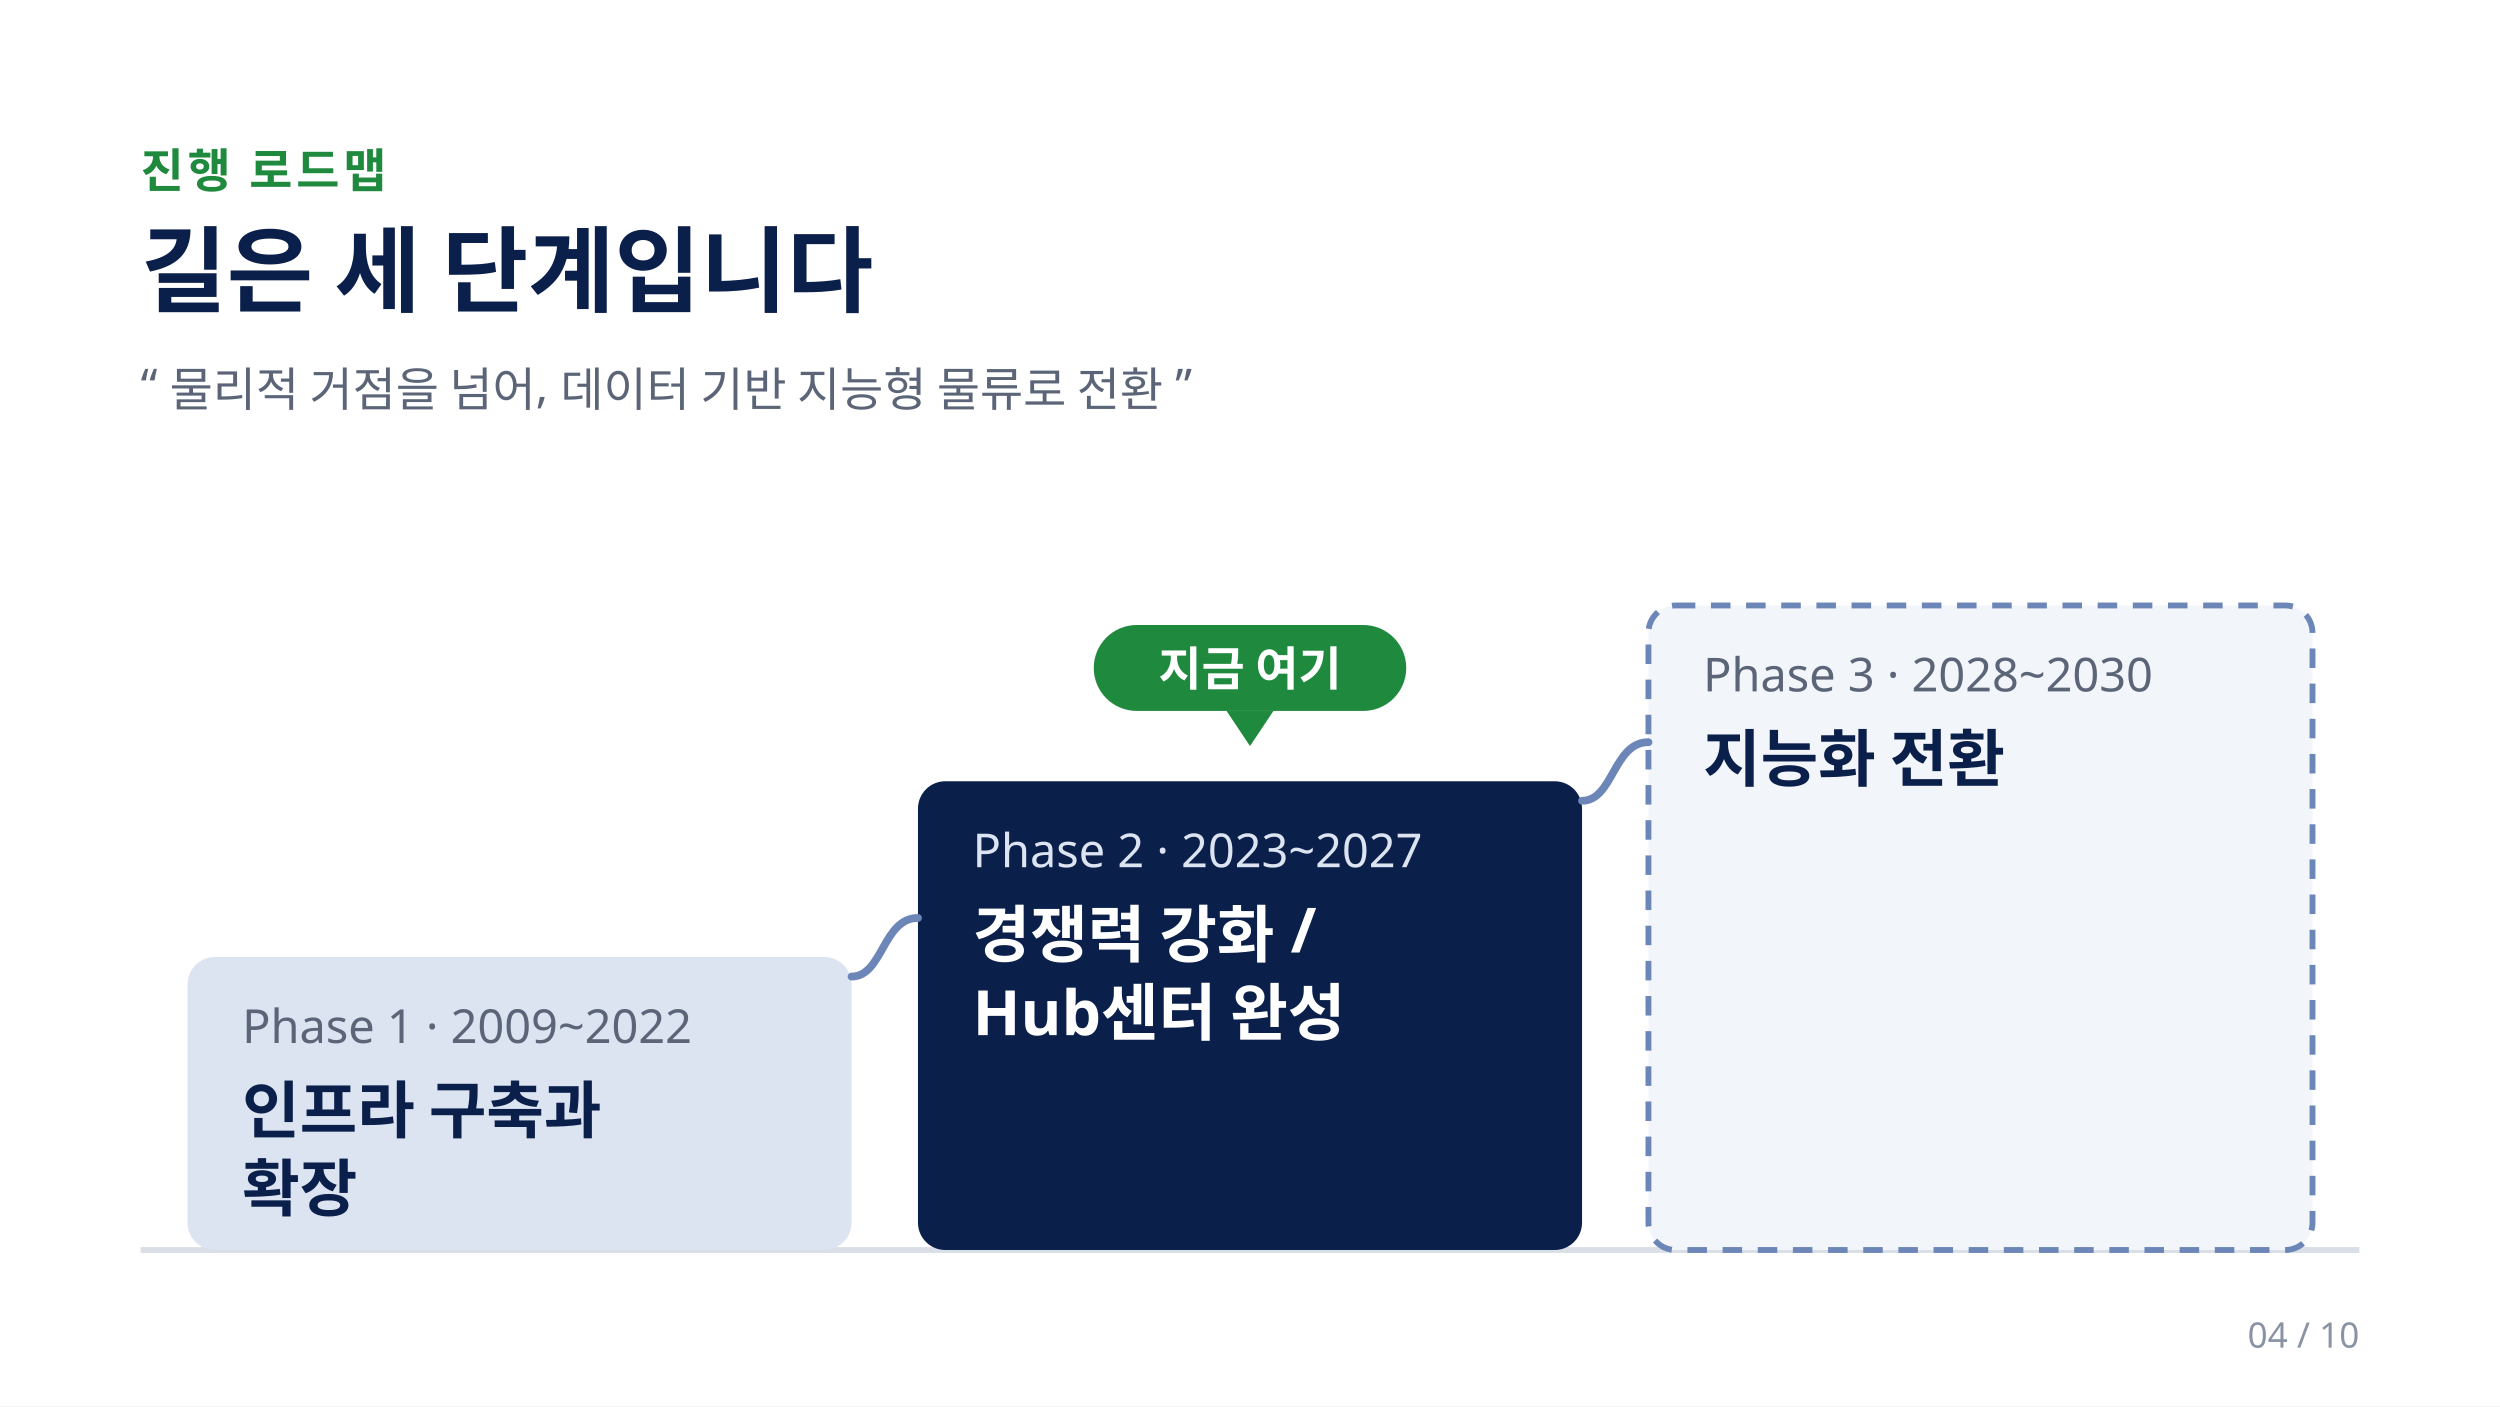
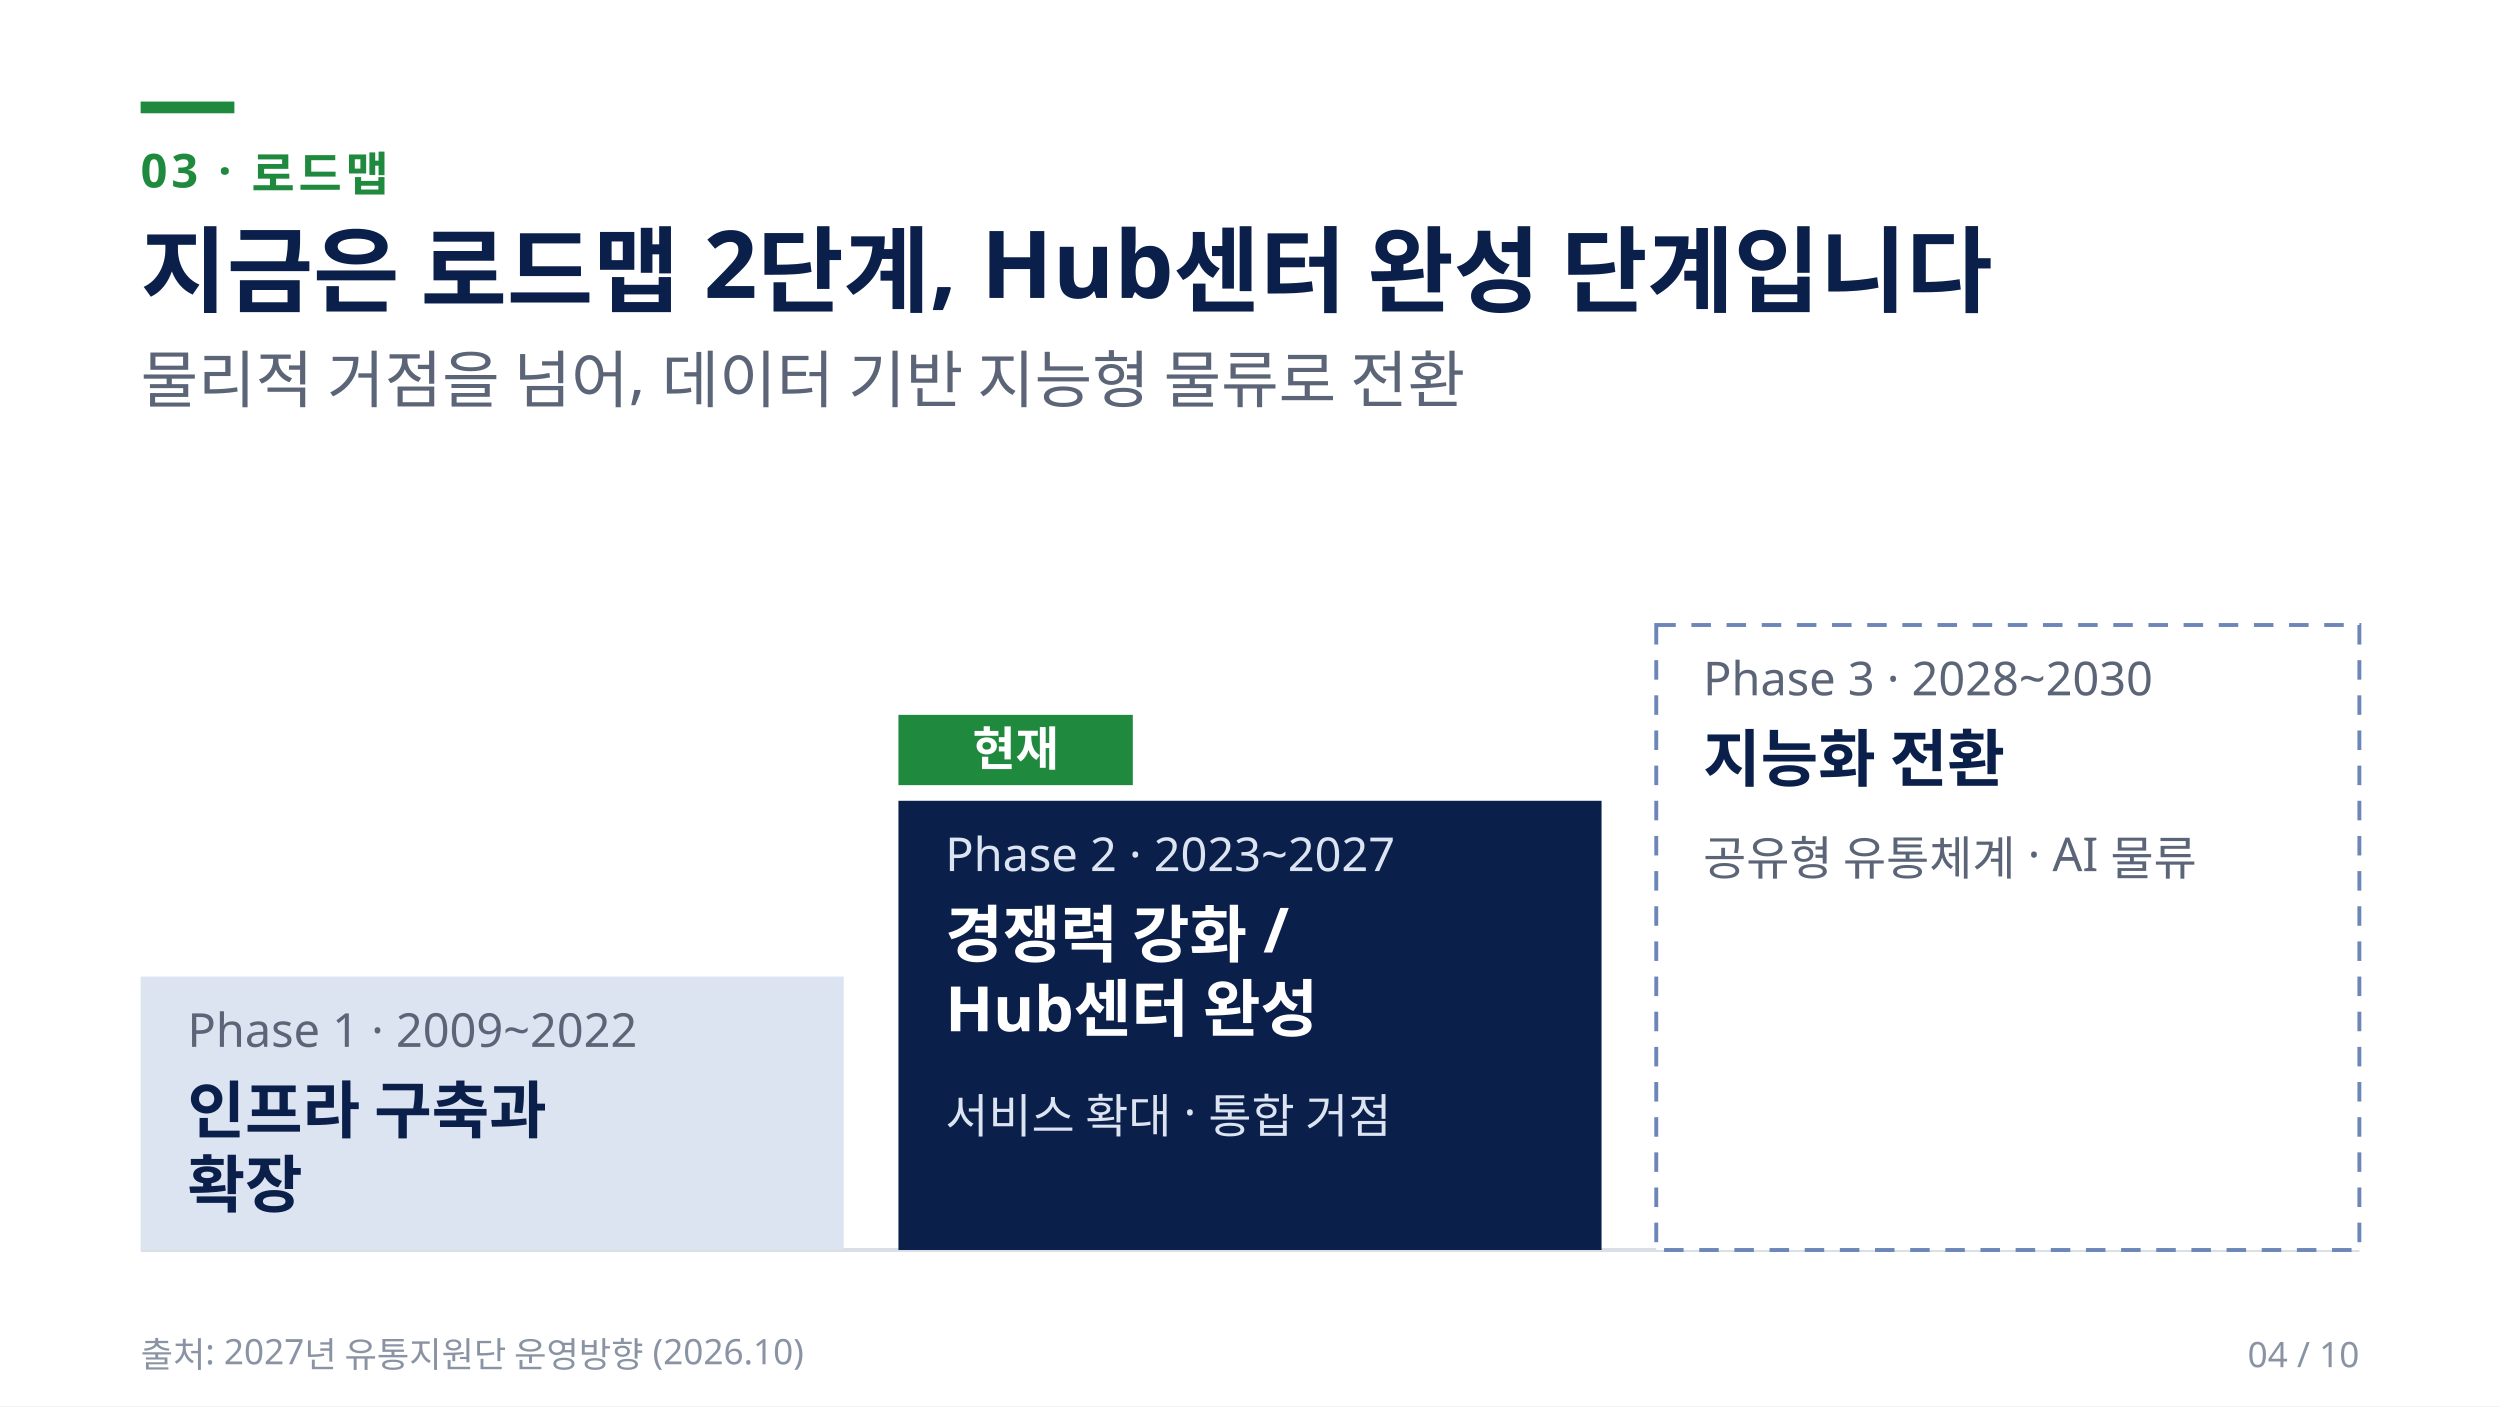
<svg xmlns="http://www.w3.org/2000/svg" viewBox="0 0 1280 720" data-pptx-page-role="content">
  <rect x="0" y="0" width="1280" height="720" fill="#FFFFFF" />
  <g id="header">
-     <text x="72" y="96" letter-spacing="2" font-family="Pretendard, 'Malgun Gothic', sans-serif" font-size="24" font-weight="700" fill="#1F8A3E">진행 로드맵</text>
-     <text x="72" y="156" font-family="Pretendard, 'Malgun Gothic', sans-serif" font-size="48" font-weight="700" fill="#0B1F4B">길은 세 단계입니다</text>
-     <text x="72" y="206" font-family="Pretendard, 'Malgun Gothic', sans-serif" font-size="24" fill="#5B6577">“ 물리적 거점을 넘어, 데이터 기반 지능형 물류로 전환 ”</text>
+     <rect x="72" y="52" width="48" height="6" fill="#1F8A3E" />
+     <text x="72" y="96" letter-spacing="2" font-family="Pretendard, 'Malgun Gothic', sans-serif" font-size="24" font-weight="700" fill="#1F8A3E">03 · 로드맵</text>
+     <text x="72" y="156" font-family="Pretendard, 'Malgun Gothic', sans-serif" font-size="48" font-weight="700" fill="#0B1F4B">지금은 로드맵 2단계, Hub센터 완성 단계입니다</text>
+     <text x="72" y="206" font-family="Pretendard, 'Malgun Gothic', sans-serif" font-size="32" fill="#5B6577">물리적 거점을 넘어, 데이터 기반 지능형 물류로 전환</text>
  </g>
  <g id="ground">
-     <line x1="72" y1="640" x2="1208" y2="640" stroke="#D9DEE7" stroke-width="3" />
+     <line x1="72" y1="640" x2="1208" y2="640" stroke="#D9DEE7" stroke-width="2" />
  </g>
  <g id="step-1">
-     <rect x="96" y="490" width="340" height="150" rx="14" fill="#DCE4F2" />
-     <text x="124" y="534" font-family="Pretendard, 'Malgun Gothic', sans-serif" font-size="24" fill="#5B6577">Phase 1 · 2009~2022</text>
-     <text x="124" y="580" font-family="Pretendard, 'Malgun Gothic', sans-serif" font-size="32" font-weight="700" fill="#0B1F4B">인프라 구축과</text>
-     <text x="124" y="620" font-family="Pretendard, 'Malgun Gothic', sans-serif" font-size="32" font-weight="700" fill="#0B1F4B">확장</text>
-     <use data-icon="tabler-outline/building-warehouse" x="340" y="410" width="64" height="64" fill="#6C86B8" />
+     <rect x="72" y="500" width="360" height="140" fill="#DCE4F2" />
+     <text x="96" y="536" font-family="Pretendard, 'Malgun Gothic', sans-serif" font-size="24" fill="#5B6577">Phase 1 · 2009~2022</text>
+     <text x="96" y="580" font-family="Pretendard, 'Malgun Gothic', sans-serif" font-size="32" font-weight="700" fill="#0B1F4B">인프라 구축과</text>
+     <text x="96" y="618" font-family="Pretendard, 'Malgun Gothic', sans-serif" font-size="32" font-weight="700" fill="#0B1F4B">확장</text>
  </g>
  <g id="step-2">
-     <rect x="470" y="400" width="340" height="240" rx="14" fill="#0B1F4B" />
-     <text x="498" y="444" font-family="Pretendard, 'Malgun Gothic', sans-serif" font-size="24" fill="#DCE4F2">Phase 2 · 2023~2027</text>
-     <text x="498" y="490" font-family="Pretendard, 'Malgun Gothic', sans-serif" font-size="32" font-weight="700" fill="#FFFFFF">경쟁력 강화 /</text>
-     <text x="498" y="530" font-family="Pretendard, 'Malgun Gothic', sans-serif" font-size="32" font-weight="700" fill="#FFFFFF">Hub센터 완성</text>
-     <rect x="560" y="320" width="160" height="44" rx="22" fill="#1F8A3E" />
-     <text x="640" y="351" text-anchor="middle" font-family="Pretendard, 'Malgun Gothic', sans-serif" font-size="24" font-weight="700" fill="#FFFFFF">지금 여기</text>
-     <polygon points="628,364 652,364 640,382" fill="#1F8A3E" />
+     <rect x="460" y="410" width="360" height="230" fill="#0B1F4B" />
+     <text x="484" y="446" font-family="Pretendard, 'Malgun Gothic', sans-serif" font-size="24" fill="#DCE4F2">Phase 2 · 2023~2027</text>
+     <text x="484" y="490" font-family="Pretendard, 'Malgun Gothic', sans-serif" font-size="32" font-weight="700" fill="#FFFFFF">경쟁력 강화 /</text>
+     <text x="484" y="528" font-family="Pretendard, 'Malgun Gothic', sans-serif" font-size="32" font-weight="700" fill="#FFFFFF">Hub센터 완성</text>
+     <text x="484" y="580" font-family="Pretendard, 'Malgun Gothic', sans-serif" font-size="24" fill="#DCE4F2">서비스 확대 · 통합 거점</text>
+     <rect x="460" y="366" width="120" height="36" fill="#1F8A3E" />
+     <text x="520" y="392" text-anchor="middle" font-family="Pretendard, 'Malgun Gothic', sans-serif" font-size="24" font-weight="700" fill="#FFFFFF">현재</text>
  </g>
  <g id="step-3">
-     <rect x="844" y="310" width="340" height="330" rx="14" fill="#F2F5FA" stroke="#6C86B8" stroke-width="3" stroke-dasharray="10 8" />
-     <text x="872" y="354" font-family="Pretendard, 'Malgun Gothic', sans-serif" font-size="24" fill="#5B6577">Phase 3 · 2028~2030</text>
+     <rect x="848" y="320" width="360" height="320" fill="#FFFFFF" stroke="#6C86B8" stroke-width="2" stroke-dasharray="10 8" />
+     <text x="872" y="356" font-family="Pretendard, 'Malgun Gothic', sans-serif" font-size="24" fill="#5B6577">Phase 3 · 2028~2030</text>
    <text x="872" y="400" font-family="Pretendard, 'Malgun Gothic', sans-serif" font-size="32" font-weight="700" fill="#0B1F4B">지능화 전환</text>
-     <use data-icon="tabler-outline/robot" x="872" y="236" width="64" height="64" fill="#1F8A3E" />
-     <use data-icon="tabler-outline/database" x="952" y="236" width="64" height="64" fill="#6C86B8" />
+     <text x="872" y="448" font-family="Pretendard, 'Malgun Gothic', sans-serif" font-size="24" fill="#5B6577">공유형 유통체계 · AI 물류</text>
  </g>
-   <g id="step-arrows">
-     <path d="M436 500 C452 500 452 470 470 470" fill="none" stroke="#6C86B8" stroke-width="4" stroke-linecap="round" />
-     <path d="M810 410 C826 410 826 380 844 380" fill="none" stroke="#6C86B8" stroke-width="4" stroke-linecap="round" />
-   </g>
-   <g id="page-no">
-     <text x="1208" y="690" text-anchor="end" font-family="Pretendard, 'Malgun Gothic', sans-serif" font-size="18" fill="#8A93A3">04 / 10</text>
+   <g id="footer">
+     <text x="72" y="700" font-family="Pretendard, 'Malgun Gothic', sans-serif" font-size="18" fill="#8A93A3">출처: 2027년 유통지원단 운영방향 (2026.10)</text>
+     <text x="1208" y="700" text-anchor="end" font-family="Pretendard, 'Malgun Gothic', sans-serif" font-size="18" fill="#8A93A3">04 / 10</text>
  </g>
</svg>
